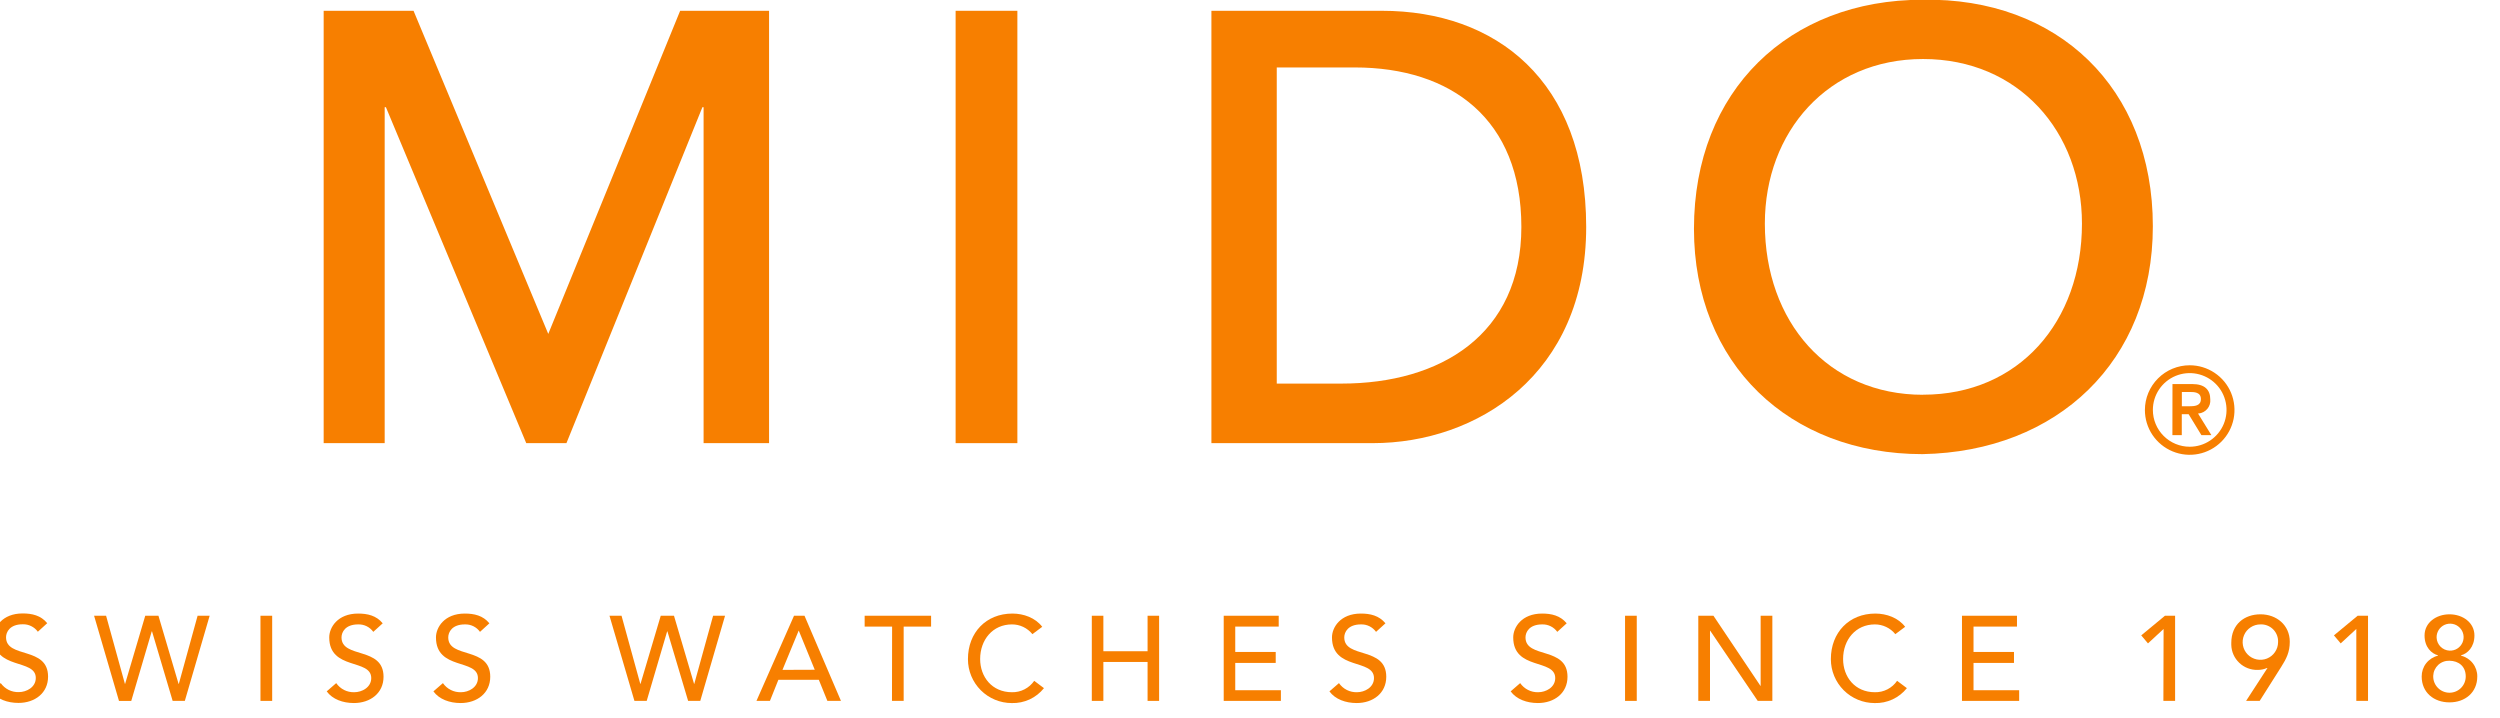
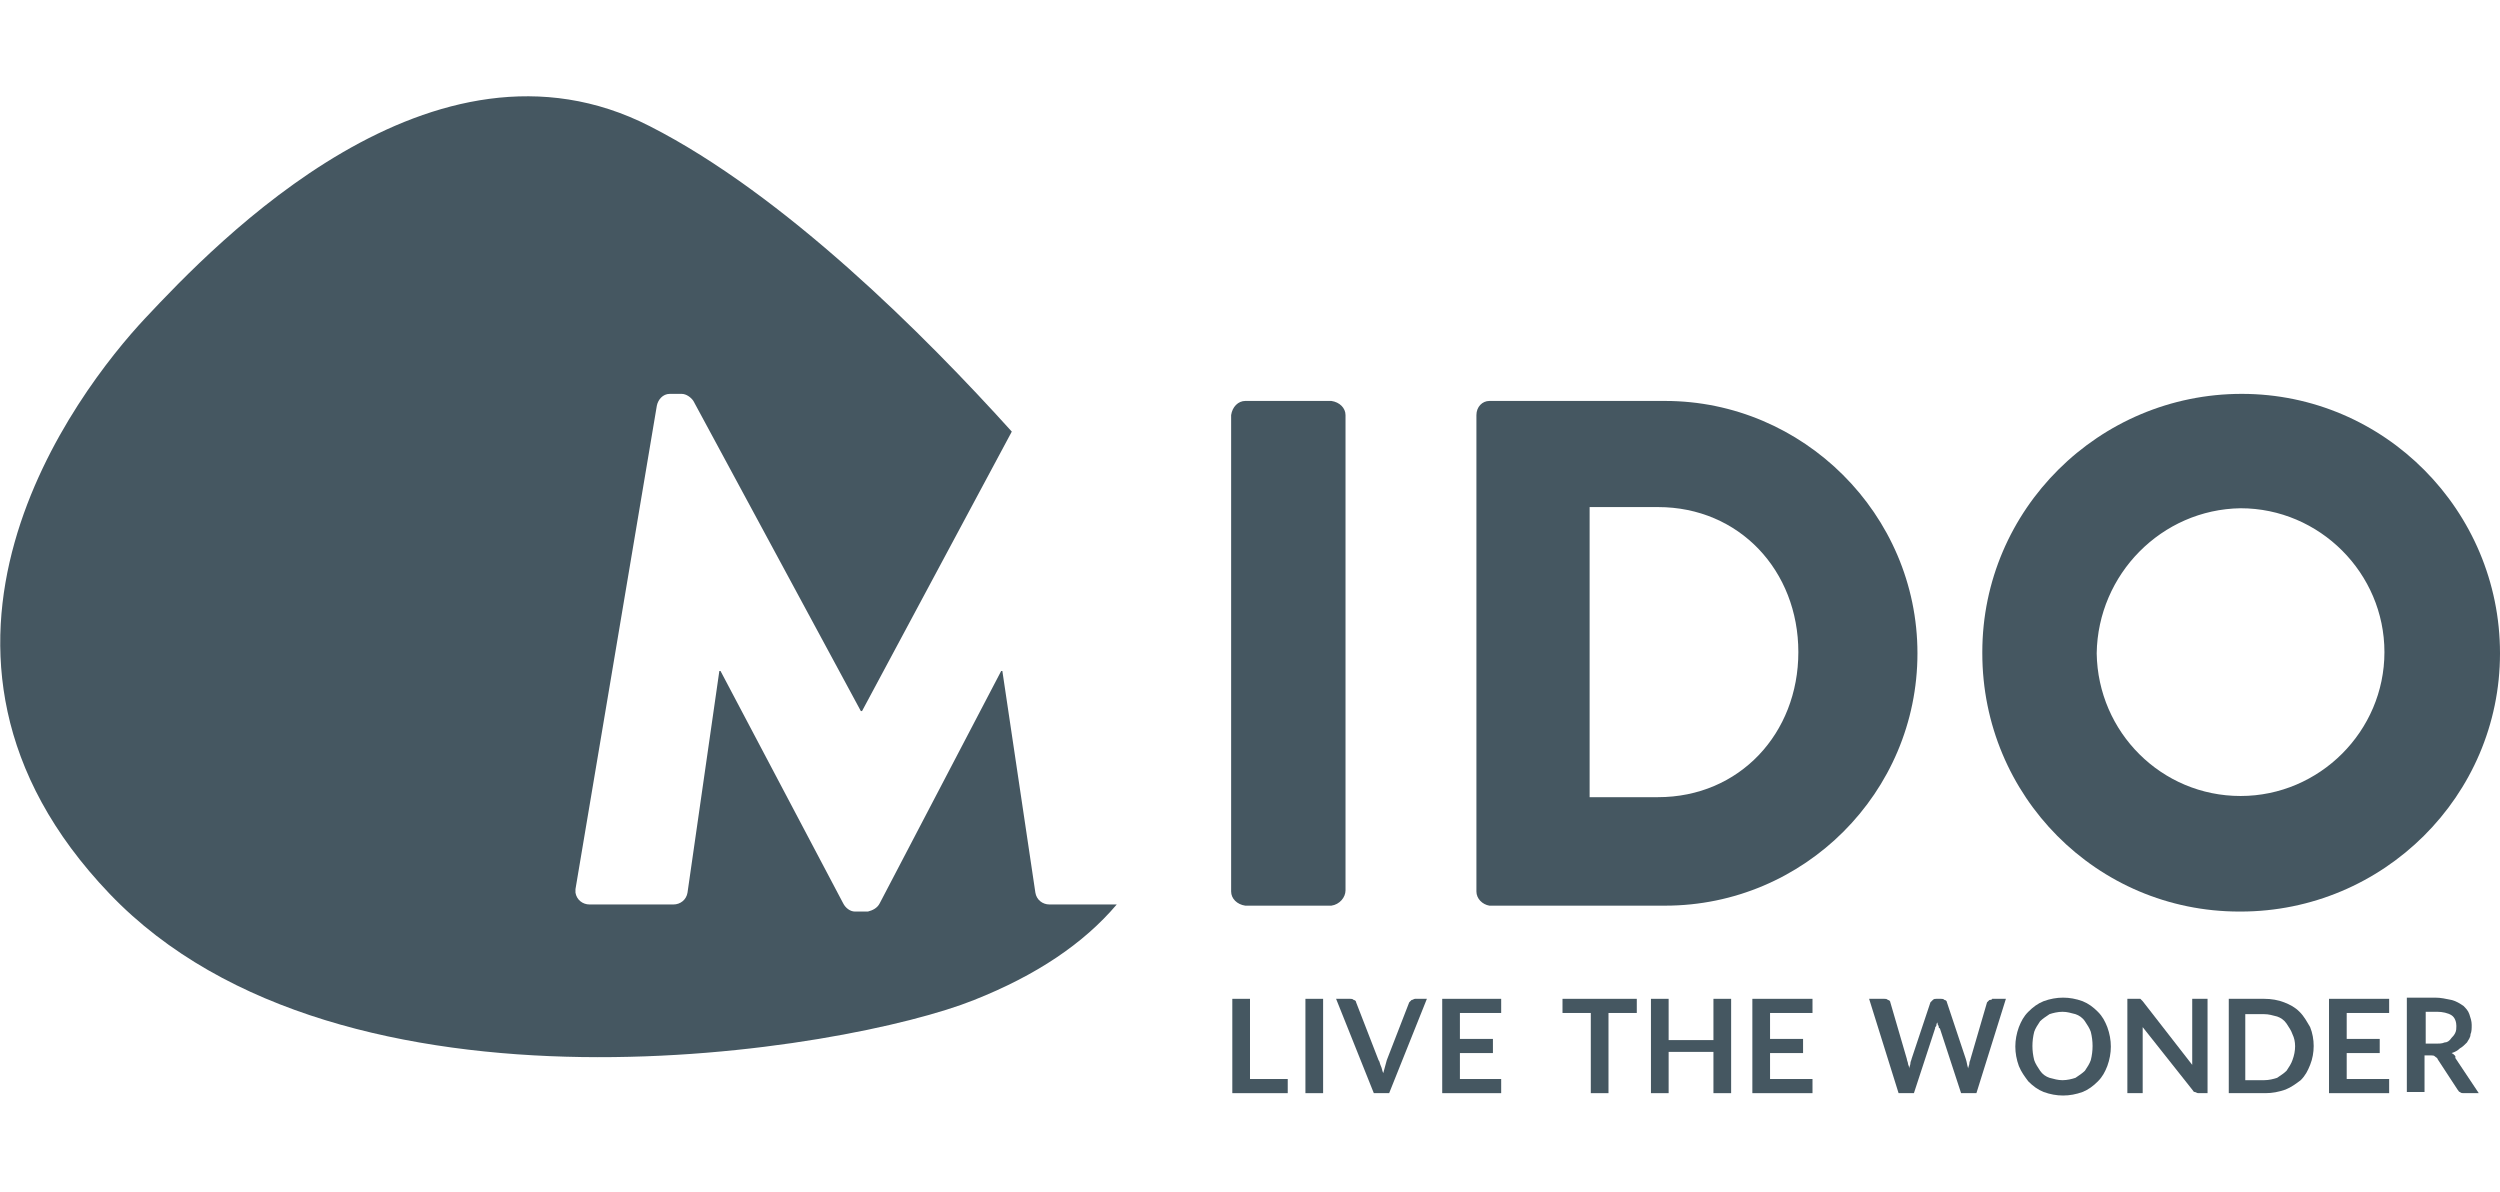
- <svg xmlns="http://www.w3.org/2000/svg" width="101" height="29" viewBox="0 0 101 29" fill="none">
-   <path d="M0.03 27.598C0.112 27.714 0.222 27.808 0.349 27.872C0.477 27.935 0.618 27.966 0.76 27.961C1.067 27.961 1.446 27.768 1.446 27.389C1.446 26.596 -0.252 27.087 -0.252 25.746C-0.252 25.342 0.088 24.783 0.916 24.783C1.291 24.783 1.651 24.861 1.908 25.177L1.529 25.522C1.46 25.425 1.367 25.347 1.26 25.295C1.153 25.242 1.035 25.217 0.916 25.221C0.4 25.221 0.244 25.532 0.244 25.746C0.244 26.616 1.942 26.1 1.942 27.336C1.942 28 1.407 28.398 0.746 28.398C0.303 28.398 -0.121 28.248 -0.354 27.926L0.03 27.598Z" fill="#F77F00" />
-   <path d="M3.801 24.876H4.286L5.046 27.627H5.055L5.868 24.876H6.401L7.214 27.627H7.225L7.983 24.876H8.47L7.467 28.316H6.975L6.142 25.508H6.13L5.303 28.317H4.807L3.801 24.876Z" fill="#F77F00" />
-   <path d="M10.523 24.876H10.996V28.316H10.523V24.876Z" fill="#F77F00" />
-   <path d="M13.583 27.598C13.665 27.715 13.774 27.81 13.901 27.875C14.029 27.939 14.17 27.97 14.313 27.966C14.619 27.966 14.998 27.773 14.998 27.394C14.998 26.601 13.301 27.092 13.301 25.751C13.301 25.347 13.642 24.788 14.468 24.788C14.843 24.788 15.204 24.866 15.461 25.182L15.081 25.527C15.011 25.43 14.919 25.352 14.812 25.299C14.705 25.247 14.587 25.221 14.468 25.226C13.953 25.226 13.797 25.537 13.797 25.751C13.797 26.621 15.495 26.105 15.495 27.341C15.495 28.005 14.959 28.403 14.298 28.403C13.855 28.403 13.433 28.253 13.199 27.931L13.583 27.598Z" fill="#F77F00" />
-   <path d="M17.894 27.598C17.975 27.715 18.084 27.81 18.212 27.875C18.339 27.939 18.481 27.97 18.624 27.966C18.93 27.966 19.308 27.773 19.308 27.394C19.308 26.601 17.613 27.092 17.613 25.751C17.613 25.347 17.953 24.788 18.779 24.788C19.154 24.788 19.514 24.866 19.771 25.182L19.392 25.527C19.323 25.43 19.231 25.352 19.124 25.299C19.017 25.247 18.898 25.221 18.779 25.226C18.263 25.226 18.109 25.537 18.109 25.751C18.109 26.621 19.806 26.105 19.806 27.341C19.806 28.005 19.271 28.403 18.609 28.403C18.166 28.403 17.744 28.253 17.51 27.931L17.894 27.598Z" fill="#F77F00" />
-   <path d="M24.623 24.876H25.11L25.867 27.627H25.877L26.694 24.876H27.229L28.04 27.627H28.049L28.809 24.876H29.292L28.291 28.316H27.8L26.963 25.507H26.953L26.127 28.316H25.631L24.623 24.876Z" fill="#F77F00" />
-   <path d="M32.078 24.876H32.502L33.975 28.316H33.426L33.081 27.465H31.446L31.105 28.316H30.561L32.078 24.876ZM32.916 27.058L32.273 25.483H32.264L31.612 27.063L32.916 27.058Z" fill="#F77F00" />
-   <path d="M36.041 25.314H34.932V24.876H37.616V25.314H36.508V28.316H36.036L36.041 25.314Z" fill="#F77F00" />
-   <path d="M41.709 25.62C41.609 25.496 41.483 25.397 41.34 25.328C41.197 25.26 41.04 25.225 40.882 25.226C40.108 25.226 39.598 25.843 39.598 26.625C39.598 27.349 40.079 27.966 40.882 27.966C41.058 27.97 41.233 27.93 41.39 27.849C41.547 27.769 41.682 27.65 41.782 27.505L42.176 27.801C42.021 27.995 41.823 28.151 41.598 28.256C41.372 28.36 41.126 28.411 40.877 28.404C40.407 28.404 39.957 28.218 39.624 27.886C39.292 27.553 39.105 27.103 39.105 26.634V26.625C39.105 25.556 39.84 24.788 40.901 24.788C41.353 24.788 41.829 24.958 42.106 25.323L41.709 25.62Z" fill="#F77F00" />
-   <path d="M44.109 24.876H44.576V26.31H46.362V24.876H46.828V28.316H46.362V26.743H44.576V28.316H44.109V24.876Z" fill="#F77F00" />
-   <path d="M49.438 24.876H51.66V25.314H49.904V26.339H51.539V26.782H49.904V27.885H51.748V28.316H49.438V24.876Z" fill="#F77F00" />
-   <path d="M54.094 27.598C54.175 27.715 54.284 27.81 54.412 27.875C54.539 27.939 54.68 27.97 54.823 27.966C55.13 27.966 55.509 27.773 55.509 27.394C55.509 26.601 53.812 27.092 53.812 25.751C53.812 25.347 54.152 24.788 54.979 24.788C55.353 24.788 55.713 24.866 55.972 25.182L55.592 25.527C55.522 25.43 55.43 25.352 55.323 25.299C55.216 25.247 55.098 25.221 54.979 25.226C54.464 25.226 54.308 25.537 54.308 25.751C54.308 26.621 56.005 26.105 56.005 27.341C56.005 28.005 55.47 28.403 54.809 28.403C54.367 28.403 53.943 28.253 53.709 27.931L54.094 27.598Z" fill="#F77F00" />
-   <path d="M61.415 27.598C61.497 27.715 61.606 27.81 61.733 27.874C61.861 27.939 62.002 27.97 62.145 27.966C62.452 27.966 62.831 27.773 62.831 27.394C62.831 26.601 61.134 27.092 61.134 25.751C61.134 25.347 61.474 24.788 62.302 24.788C62.675 24.788 63.035 24.866 63.294 25.182L62.914 25.527C62.844 25.43 62.752 25.352 62.646 25.3C62.539 25.247 62.421 25.222 62.302 25.226C61.785 25.226 61.63 25.537 61.63 25.751C61.63 26.621 63.327 26.105 63.327 27.341C63.327 28.005 62.792 28.403 62.131 28.403C61.689 28.403 61.265 28.253 61.031 27.931L61.415 27.598Z" fill="#F77F00" />
-   <path d="M65.652 24.876H66.125V28.316H65.652V24.876Z" fill="#F77F00" />
-   <path d="M68.611 24.876H69.223L71.121 27.708H71.13V24.876H71.603V28.316H71.012L69.094 25.483H69.084V28.316H68.611V24.876Z" fill="#F77F00" />
-   <path d="M76.571 25.62C76.472 25.497 76.346 25.397 76.202 25.329C76.06 25.261 75.903 25.226 75.745 25.226C74.971 25.226 74.461 25.843 74.461 26.625C74.461 27.349 74.941 27.966 75.745 27.966C75.921 27.97 76.096 27.93 76.253 27.849C76.409 27.768 76.544 27.65 76.643 27.505L77.038 27.801C76.883 27.995 76.685 28.151 76.459 28.256C76.234 28.36 75.987 28.411 75.739 28.404C75.269 28.404 74.818 28.218 74.486 27.886C74.154 27.553 73.967 27.103 73.967 26.634V26.625C73.967 25.556 74.702 24.788 75.763 24.788C76.215 24.788 76.692 24.958 76.968 25.323L76.571 25.62Z" fill="#F77F00" />
-   <path d="M79.264 24.876H81.486V25.314H79.73V26.339H81.365V26.782H79.73V27.885H81.574V28.316H79.264V24.876Z" fill="#F77F00" />
-   <path d="M87.409 25.41L86.778 25.993L86.506 25.669L87.464 24.876H87.874V28.316H87.401L87.409 25.41Z" fill="#F77F00" />
-   <path d="M91.606 26.986H91.588C91.468 27.04 91.338 27.066 91.207 27.064C90.933 27.071 90.666 26.968 90.467 26.779C90.267 26.59 90.151 26.329 90.144 26.055C90.144 26.029 90.144 26.001 90.144 25.974C90.144 25.216 90.679 24.818 91.325 24.818C91.971 24.818 92.507 25.254 92.507 25.926C92.507 26.348 92.369 26.612 92.161 26.942L91.291 28.316H90.742L91.606 26.986ZM91.325 25.226C91.184 25.225 91.045 25.265 90.927 25.343C90.808 25.42 90.715 25.531 90.66 25.661C90.605 25.791 90.589 25.935 90.615 26.074C90.641 26.213 90.708 26.341 90.807 26.442C90.906 26.543 91.033 26.612 91.172 26.641C91.31 26.67 91.454 26.657 91.586 26.605C91.717 26.552 91.83 26.461 91.909 26.344C91.989 26.228 92.033 26.09 92.034 25.948V25.94C92.043 25.76 91.979 25.583 91.858 25.449C91.736 25.316 91.567 25.235 91.387 25.226H91.325Z" fill="#F77F00" />
-   <path d="M95.195 25.41L94.564 25.993L94.291 25.669L95.249 24.876H95.668V28.316H95.195V25.41Z" fill="#F77F00" />
-   <path d="M97.836 27.33C97.835 27.137 97.898 26.948 98.017 26.796C98.137 26.643 98.305 26.535 98.493 26.49V26.475C98.234 26.406 97.952 26.149 97.952 25.673C97.952 25.153 98.424 24.818 98.959 24.818C99.495 24.818 99.967 25.153 99.967 25.673C99.967 26.145 99.685 26.406 99.426 26.475V26.49C99.614 26.535 99.782 26.643 99.901 26.796C100.02 26.948 100.085 27.137 100.082 27.33C100.082 27.982 99.586 28.376 98.959 28.376C98.333 28.376 97.836 27.982 97.836 27.33ZM99.616 27.33C99.616 26.913 99.325 26.699 98.959 26.694C98.877 26.691 98.793 26.704 98.716 26.733C98.638 26.761 98.566 26.805 98.505 26.861C98.444 26.918 98.395 26.986 98.36 27.061C98.325 27.136 98.306 27.218 98.302 27.301V27.33C98.302 27.504 98.372 27.671 98.495 27.794C98.618 27.917 98.785 27.986 98.959 27.986C99.134 27.986 99.301 27.917 99.424 27.794C99.547 27.671 99.616 27.504 99.616 27.33ZM98.959 26.286C99.07 26.291 99.178 26.263 99.272 26.205C99.365 26.147 99.439 26.062 99.484 25.962C99.528 25.861 99.541 25.749 99.521 25.641C99.501 25.533 99.449 25.433 99.37 25.356C99.293 25.278 99.193 25.225 99.085 25.205C98.977 25.185 98.865 25.198 98.764 25.242C98.663 25.287 98.579 25.361 98.521 25.454C98.463 25.548 98.434 25.657 98.439 25.767C98.446 25.902 98.503 26.031 98.599 26.127C98.695 26.223 98.823 26.279 98.959 26.286Z" fill="#F77F00" />
-   <path d="M13.076 0.436H16.707L22.15 13.49L27.478 0.436H31.07V17.903H28.425V4.331H28.377L22.884 17.903H21.26L15.591 4.331H15.541V17.903H13.076V0.436Z" fill="#F77F00" />
-   <path d="M38.607 0.436H41.102V17.903H38.607V0.436Z" fill="#F77F00" />
-   <path d="M48.941 0.436H55.828C60.42 0.436 64.082 3.248 64.082 9.17C64.082 15.14 59.655 17.903 55.46 17.903H48.941V0.436ZM54.194 15.497C58.196 15.497 61.463 13.521 61.463 9.167C61.463 4.813 58.629 2.725 54.731 2.725H51.581V15.497H54.194Z" fill="#F77F00" />
-   <path d="M77.668 -0.01C83.123 -0.11 86.975 3.541 86.975 9.141C86.975 14.592 83.123 18.243 77.668 18.347C72.286 18.347 68.436 14.696 68.436 9.245C68.436 3.648 72.281 -0.01 77.668 -0.01ZM77.691 15.946C81.558 15.946 84.111 13.003 84.111 9.034C84.111 5.328 81.558 2.384 77.691 2.384C73.852 2.384 71.3 5.328 71.3 9.034C71.3 13.005 73.852 15.949 77.691 15.949V15.946Z" fill="#F77F00" />
-   <path d="M88.464 14.757C88.822 14.757 89.171 14.863 89.469 15.062C89.767 15.261 89.999 15.543 90.136 15.873C90.272 16.204 90.308 16.567 90.239 16.918C90.169 17.269 89.997 17.591 89.743 17.844C89.49 18.097 89.168 18.269 88.817 18.339C88.466 18.409 88.102 18.373 87.772 18.236C87.441 18.099 87.158 17.867 86.959 17.57C86.76 17.273 86.654 16.923 86.654 16.565C86.654 16.086 86.845 15.626 87.185 15.287C87.523 14.948 87.984 14.757 88.464 14.757ZM88.464 18.048C88.758 18.048 89.046 17.961 89.29 17.797C89.535 17.634 89.726 17.401 89.839 17.13C89.951 16.858 89.981 16.559 89.923 16.271C89.866 15.982 89.725 15.717 89.516 15.509C89.308 15.301 89.043 15.16 88.754 15.102C88.466 15.045 88.166 15.074 87.894 15.187C87.623 15.299 87.39 15.49 87.226 15.735C87.063 15.979 86.976 16.267 86.976 16.561C86.976 16.955 87.132 17.333 87.412 17.612C87.691 17.891 88.069 18.048 88.464 18.048ZM87.768 15.516H88.567C89.063 15.516 89.295 15.739 89.295 16.138C89.308 16.276 89.265 16.413 89.176 16.519C89.087 16.625 88.96 16.692 88.823 16.705H88.8L89.34 17.58H88.937L88.421 16.734H88.144V17.58H87.765L87.768 15.516ZM88.147 16.414H88.425C88.661 16.414 88.916 16.4 88.916 16.123C88.916 15.845 88.659 15.831 88.425 15.836H88.147V16.414Z" fill="#F77F00" />
+ <svg xmlns="http://www.w3.org/2000/svg" version="1.1" id="Livello_1" x="0px" y="0px" width="212px" height="101px" viewBox="0 0 212 101" style="enable-background:new 0 0 212 101;" xml:space="preserve">
+   <style type="text/css">
+ 	.st0{fill:#455761;}
+ </style>
+   <path class="st0" d="M87.8,75.7L85,56.9h-0.1L74.6,76.6c-0.2,0.4-0.6,0.6-1,0.7h-1.1c-0.4,0-0.8-0.3-1-0.7L61.1,56.9H61l-2.7,18.8  c-0.1,0.6-0.6,1-1.2,1H50c-0.6,0-1.1-0.4-1.2-1c0-0.1,0-0.2,0-0.3l6.9-41c0.1-0.5,0.5-1,1.1-1h1c0.4,0,0.8,0.3,1,0.6L73,60.3h0.1  l12.7-23.7c-7.4-8.2-19.3-20.1-30.7-25.9C36.7,1.3,18.3,20.6,12.3,27c-5.8,6.2-22.7,28.2-3,48.8s62.6,13.3,73.3,9  c5.3-2.1,9.3-4.8,12.1-8.1h-5.7C88.4,76.7,87.9,76.3,87.8,75.7" />
+   <path class="st0" d="M114.1,75.5V35.2c0-0.6-0.5-1.1-1.2-1.2h-7.3c-0.6,0-1.1,0.5-1.2,1.2v40.4c0,0.6,0.5,1.1,1.2,1.2h7.3  C113.6,76.7,114.1,76.1,114.1,75.5" />
+   <path class="st0" d="M140.6,67.6h-5.8V43h5.8c6.9,0,11.9,5.4,11.9,12.3S147.5,67.6,140.6,67.6 M141.2,34h-14.9  c-0.6,0-1.1,0.5-1.1,1.2v40.4c0,0.6,0.5,1.1,1.1,1.2h14.9c11.8,0,21.4-9.6,21.4-21.4C162.6,43.6,152.9,34,141.2,34" />
+   <path class="st0" d="M190,43.1c6.7,0,12.2,5.5,12.2,12.2c0,6.7-5.5,12.2-12.2,12.2c-6.7,0-12.1-5.4-12.2-12.1  C177.9,48.7,183.3,43.2,190,43.1 M190,77.3c12.1,0,22-9.8,22-21.9s-9.8-22-21.9-22c-12.1,0-22,9.8-22,21.9c0,0,0,0.1,0,0.1  c0,12.1,9.7,21.9,21.8,21.9C189.9,77.3,190,77.3,190,77.3" />
+   <polygon class="st0" points="106,84.7 104.5,84.7 104.5,92.7 109.2,92.7 109.2,91.5 106,91.5 " />
+   <rect x="110.7" y="84.7" class="st0" width="1.5" height="8" />
+   <path class="st0" d="M119.7,84.8c-0.1,0.1-0.1,0.1-0.2,0.2l-1.9,4.9c-0.1,0.4-0.2,0.7-0.3,1.1c-0.1-0.2-0.1-0.4-0.2-0.6  c-0.1-0.2-0.1-0.4-0.2-0.5l-1.9-4.9c0-0.1-0.1-0.2-0.2-0.2c-0.1-0.1-0.2-0.1-0.3-0.1h-1.2l3.2,8h1.3l3.2-8H120  C119.9,84.7,119.8,84.8,119.7,84.8" />
+   <polygon class="st0" points="122.3,92.7 127.3,92.7 127.3,91.5 123.8,91.5 123.8,89.3 126.6,89.3 126.6,88.1 123.8,88.1 123.8,85.9   127.3,85.9 127.3,84.7 122.3,84.7 " />
+   <polygon class="st0" points="132.5,85.9 134.9,85.9 134.9,92.7 136.4,92.7 136.4,85.9 138.8,85.9 138.8,84.7 132.5,84.7 " />
+   <polygon class="st0" points="145.3,88.2 141.5,88.2 141.5,84.7 140,84.7 140,92.7 141.5,92.7 141.5,89.2 145.3,89.2 145.3,92.7   146.8,92.7 146.8,84.7 145.3,84.7 " />
+   <polygon class="st0" points="148.6,92.7 153.7,92.7 153.7,91.5 150.1,91.5 150.1,89.3 152.9,89.3 152.9,88.1 150.1,88.1 150.1,85.9   153.7,85.9 153.7,84.7 148.6,84.7 " />
+   <path class="st0" d="M168.7,84.8c-0.1,0.1-0.1,0.1-0.2,0.2l-1.4,4.8c0,0.1-0.1,0.2-0.1,0.4c0,0.1-0.1,0.3-0.1,0.4  c-0.1-0.3-0.1-0.5-0.2-0.8l-1.6-4.8c0-0.1-0.1-0.2-0.2-0.2c-0.1-0.1-0.2-0.1-0.3-0.1h-0.4c-0.1,0-0.2,0-0.3,0.1  c-0.1,0.1-0.1,0.1-0.2,0.2l-1.6,4.8c0,0.1-0.1,0.2-0.1,0.4c0,0.1-0.1,0.3-0.1,0.4c0-0.2-0.1-0.3-0.1-0.4s-0.1-0.3-0.1-0.4l-1.4-4.8  c0-0.1-0.1-0.2-0.2-0.2c-0.1-0.1-0.2-0.1-0.3-0.1h-1.3l2.5,8h1.3l1.8-5.5c0-0.1,0-0.1,0.1-0.2c0-0.1,0-0.2,0.1-0.3  c0,0.1,0,0.2,0.1,0.3c0,0.1,0,0.2,0.1,0.2l1.8,5.5h1.3l2.5-8h-1.2C169,84.7,168.9,84.8,168.7,84.8" />
+   <path class="st0" d="M177.3,89.9c-0.1,0.3-0.3,0.6-0.5,0.9c-0.2,0.2-0.5,0.4-0.8,0.6c-0.3,0.1-0.7,0.2-1.1,0.2  c-0.4,0-0.7-0.1-1.1-0.2c-0.3-0.1-0.6-0.3-0.8-0.6c-0.2-0.3-0.4-0.6-0.5-0.9c-0.2-0.8-0.2-1.6,0-2.4c0.1-0.3,0.3-0.6,0.5-0.9  c0.2-0.2,0.5-0.4,0.8-0.6c0.3-0.1,0.7-0.2,1.1-0.2c0.4,0,0.7,0.1,1.1,0.2c0.3,0.1,0.6,0.3,0.8,0.6c0.2,0.3,0.4,0.6,0.5,0.9  C177.5,88.3,177.5,89.1,177.3,89.9 M177.9,85.8c-0.4-0.4-0.8-0.7-1.3-0.9c-1.1-0.4-2.2-0.4-3.3,0c-0.5,0.2-0.9,0.5-1.3,0.9  c-0.4,0.4-0.6,0.8-0.8,1.3c-0.4,1.1-0.4,2.2,0,3.3c0.2,0.5,0.5,0.9,0.8,1.3c0.4,0.4,0.8,0.7,1.3,0.9c1.1,0.4,2.2,0.4,3.3,0  c0.5-0.2,0.9-0.5,1.3-0.9c0.4-0.4,0.6-0.8,0.8-1.3c0.4-1.1,0.4-2.2,0-3.3C178.5,86.6,178.3,86.2,177.9,85.8" />
+   <path class="st0" d="M185.9,89.6c0,0.1,0,0.2,0,0.3s0,0.3,0,0.4l-4.2-5.4l-0.1-0.1c0,0-0.1-0.1-0.1-0.1c0,0-0.1,0-0.1,0  c-0.1,0-0.1,0-0.2,0h-0.8v8h1.3v-4.9c0-0.1,0-0.2,0-0.3c0-0.1,0-0.2,0-0.4l4.2,5.3c0.1,0.1,0.1,0.2,0.2,0.2c0.1,0,0.2,0.1,0.3,0.1  h0.8v-8h-1.3L185.9,89.6z" />
+   <path class="st0" d="M194.4,89.9c-0.1,0.3-0.3,0.6-0.5,0.9c-0.2,0.2-0.5,0.4-0.8,0.6c-0.3,0.1-0.7,0.2-1.1,0.2h-1.6v-5.6h1.6  c0.4,0,0.7,0.1,1.1,0.2c0.3,0.1,0.6,0.3,0.8,0.6c0.2,0.3,0.4,0.6,0.5,0.9C194.7,88.3,194.7,89.1,194.4,89.9 M195,85.8  c-0.4-0.4-0.8-0.6-1.3-0.8c-0.5-0.2-1.1-0.3-1.7-0.3H189v8h3.1c0.6,0,1.1-0.1,1.7-0.3c0.5-0.2,0.9-0.5,1.3-0.8  c0.4-0.4,0.6-0.8,0.8-1.3c0.4-1,0.4-2.2,0-3.2C195.6,86.6,195.4,86.2,195,85.8" />
+   <polygon class="st0" points="197.5,92.7 202.6,92.7 202.6,91.5 199,91.5 199,89.3 201.8,89.3 201.8,88.1 199,88.1 199,85.9   202.6,85.9 202.6,84.7 197.5,84.7 " />
+   <path class="st0" d="M207.3,88.4c-0.2,0.1-0.5,0.1-0.7,0.1h-0.9v-2.7h1c0.4,0,0.9,0.1,1.2,0.3c0.3,0.2,0.4,0.6,0.4,0.9  c0,0.2,0,0.4-0.1,0.6c-0.1,0.2-0.2,0.3-0.3,0.4C207.7,88.3,207.5,88.4,207.3,88.4 M207.9,89.3c0.3-0.1,0.5-0.2,0.7-0.4  c0.2-0.1,0.4-0.3,0.6-0.5c0.1-0.2,0.3-0.4,0.3-0.7c0.1-0.2,0.1-0.5,0.1-0.8c0-0.3-0.1-0.6-0.2-0.9c-0.1-0.3-0.3-0.5-0.5-0.7  c-0.3-0.2-0.6-0.4-1-0.5c-0.5-0.1-0.9-0.2-1.4-0.2h-2.4v8h1.5v-3.1h0.6c0.1,0,0.2,0,0.3,0.1c0.1,0.1,0.2,0.1,0.2,0.2l1.7,2.6  c0.1,0.1,0.1,0.2,0.2,0.2c0.1,0.1,0.2,0.1,0.3,0.1h1.3l-2-3C208.3,89.6,208.1,89.4,207.9,89.3" />
</svg>
